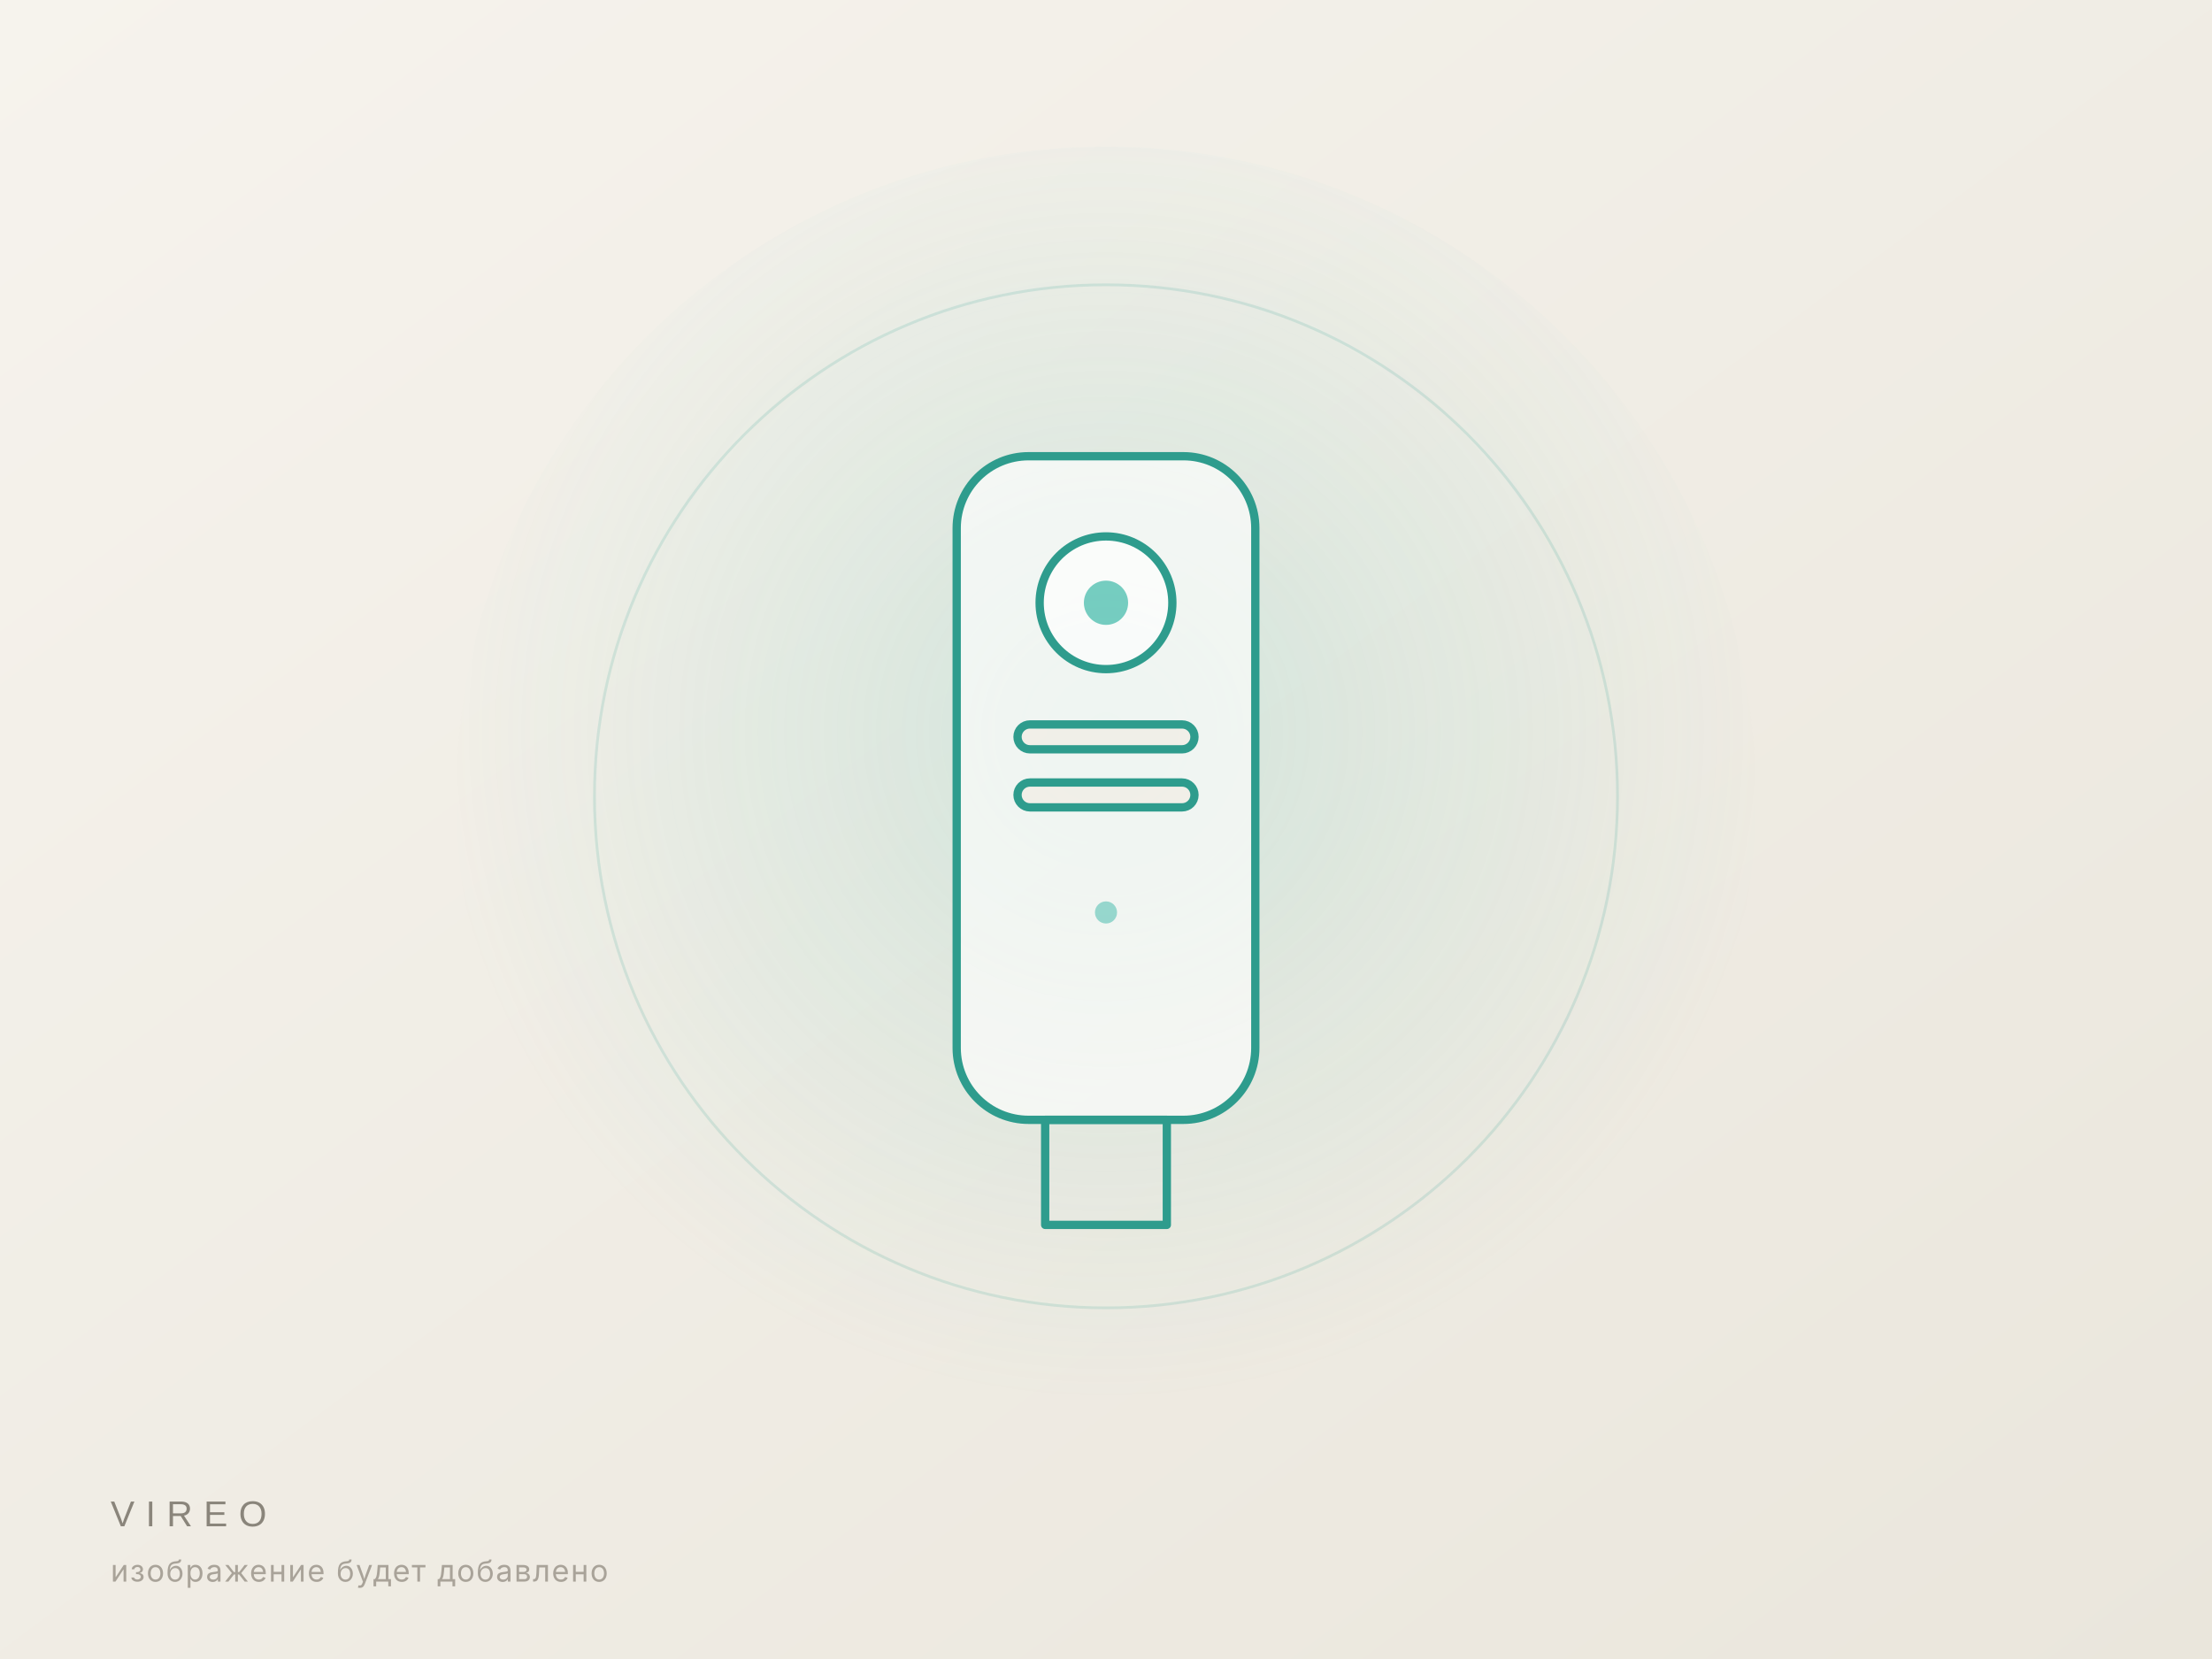
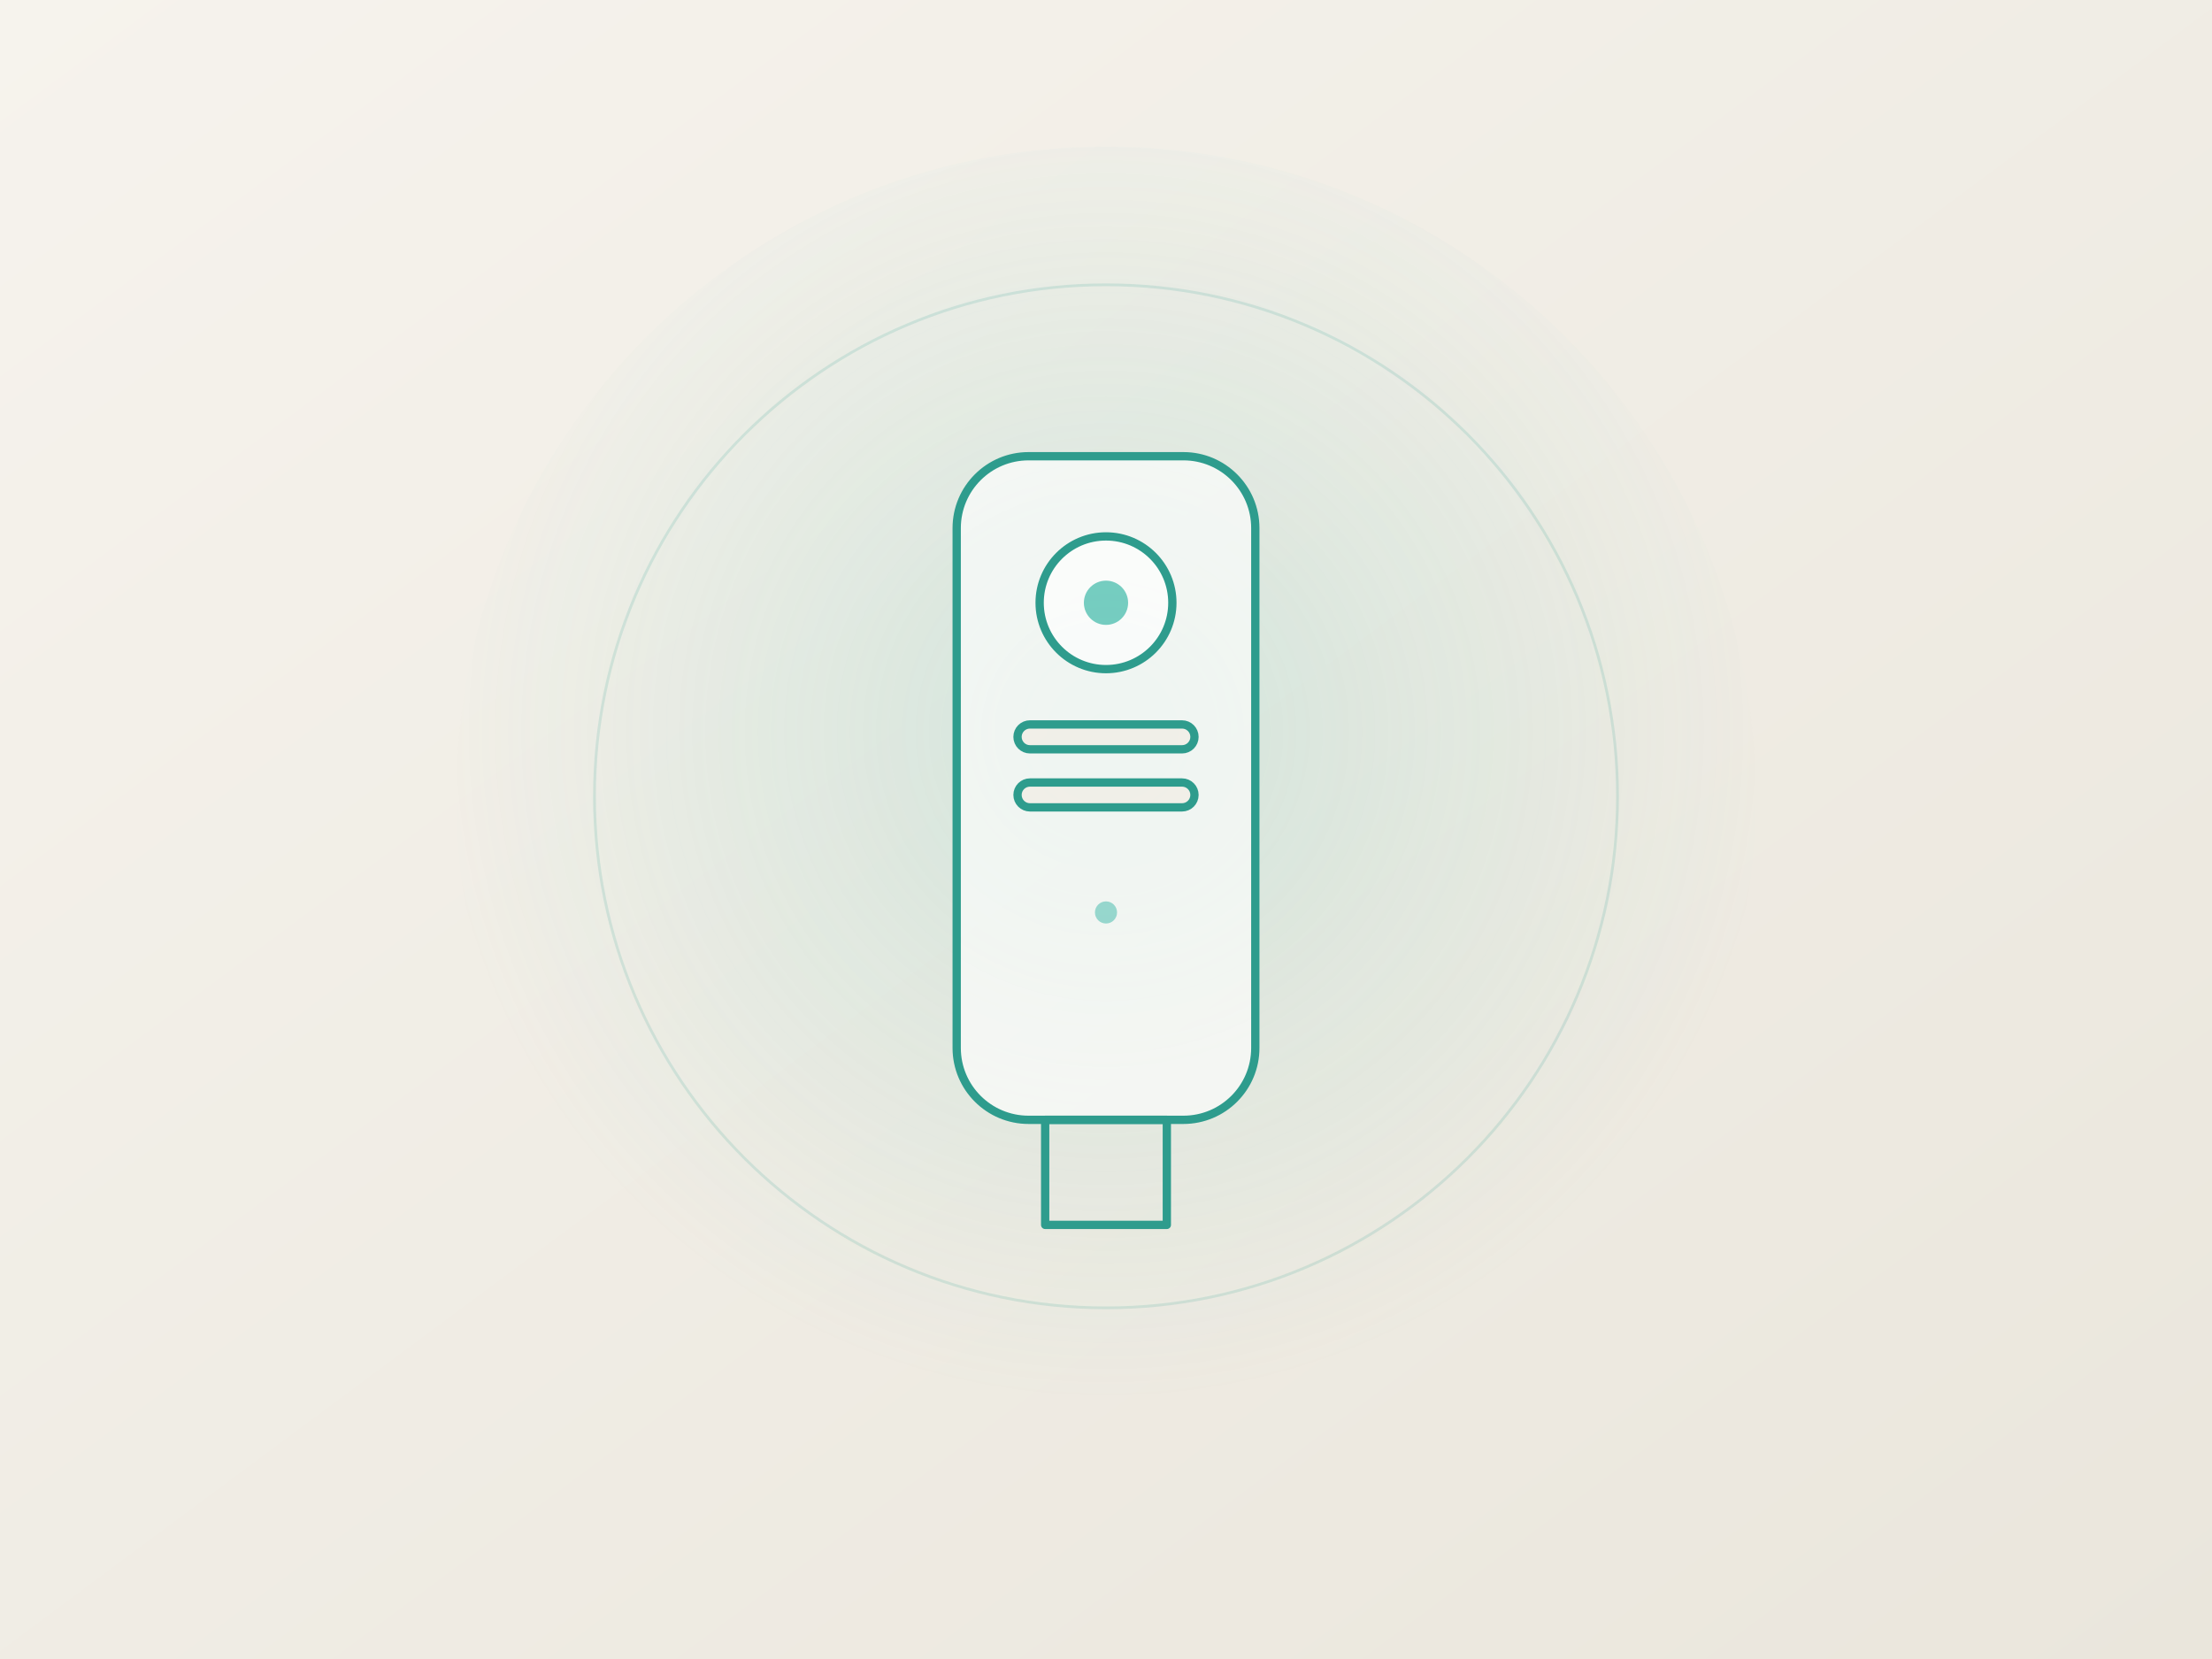
<svg xmlns="http://www.w3.org/2000/svg" viewBox="0 0 800 600">
  <defs>
    <linearGradient id="bg3" x1="0" y1="0" x2="1" y2="1">
      <stop offset="0" stop-color="#F6F3ED" />
      <stop offset="1" stop-color="#EAE6DC" />
    </linearGradient>
    <radialGradient id="glow3" cx="50%" cy="45%" r="52%">
      <stop offset="0" stop-color="#5EC4B6" stop-opacity=".2" />
      <stop offset="1" stop-color="#5EC4B6" stop-opacity="0" />
    </radialGradient>
  </defs>
  <rect width="800" height="600" fill="url(#bg3)" />
  <circle cx="400" cy="288" r="235" fill="url(#glow3)" />
  <circle cx="400" cy="288" r="185" fill="none" stroke="#2E9C8D" stroke-opacity=".15" />
  <g stroke="#2E9C8D" stroke-width="3" fill="#FFFFFF" fill-opacity=".62" stroke-linejoin="round" stroke-linecap="round">
    <rect x="346" y="165" width="108" height="240" rx="26" />
    <circle cx="400" cy="218" r="24" />
    <circle cx="400" cy="218" r="8" fill="#5EC4B6" fill-opacity=".85" stroke="none" />
    <rect x="368" y="262" width="64" height="9" rx="4.5" fill="#F1EEE7" fill-opacity=".9" />
    <rect x="368" y="283" width="64" height="9" rx="4.5" fill="#F1EEE7" fill-opacity=".9" />
    <circle cx="400" cy="330" r="4" fill="#5EC4B6" stroke="none" />
    <path d="M378 405h44v38h-44z" fill="none" />
  </g>
-   <text x="40" y="552" font-family="Jost, Arial, sans-serif" font-size="13" letter-spacing="4" fill="#8A857B">VIREO</text>
-   <text x="40" y="572" font-family="Inter, Arial, sans-serif" font-size="11" letter-spacing=".5" fill="#A9A399">изображение будет добавлено</text>
</svg>
